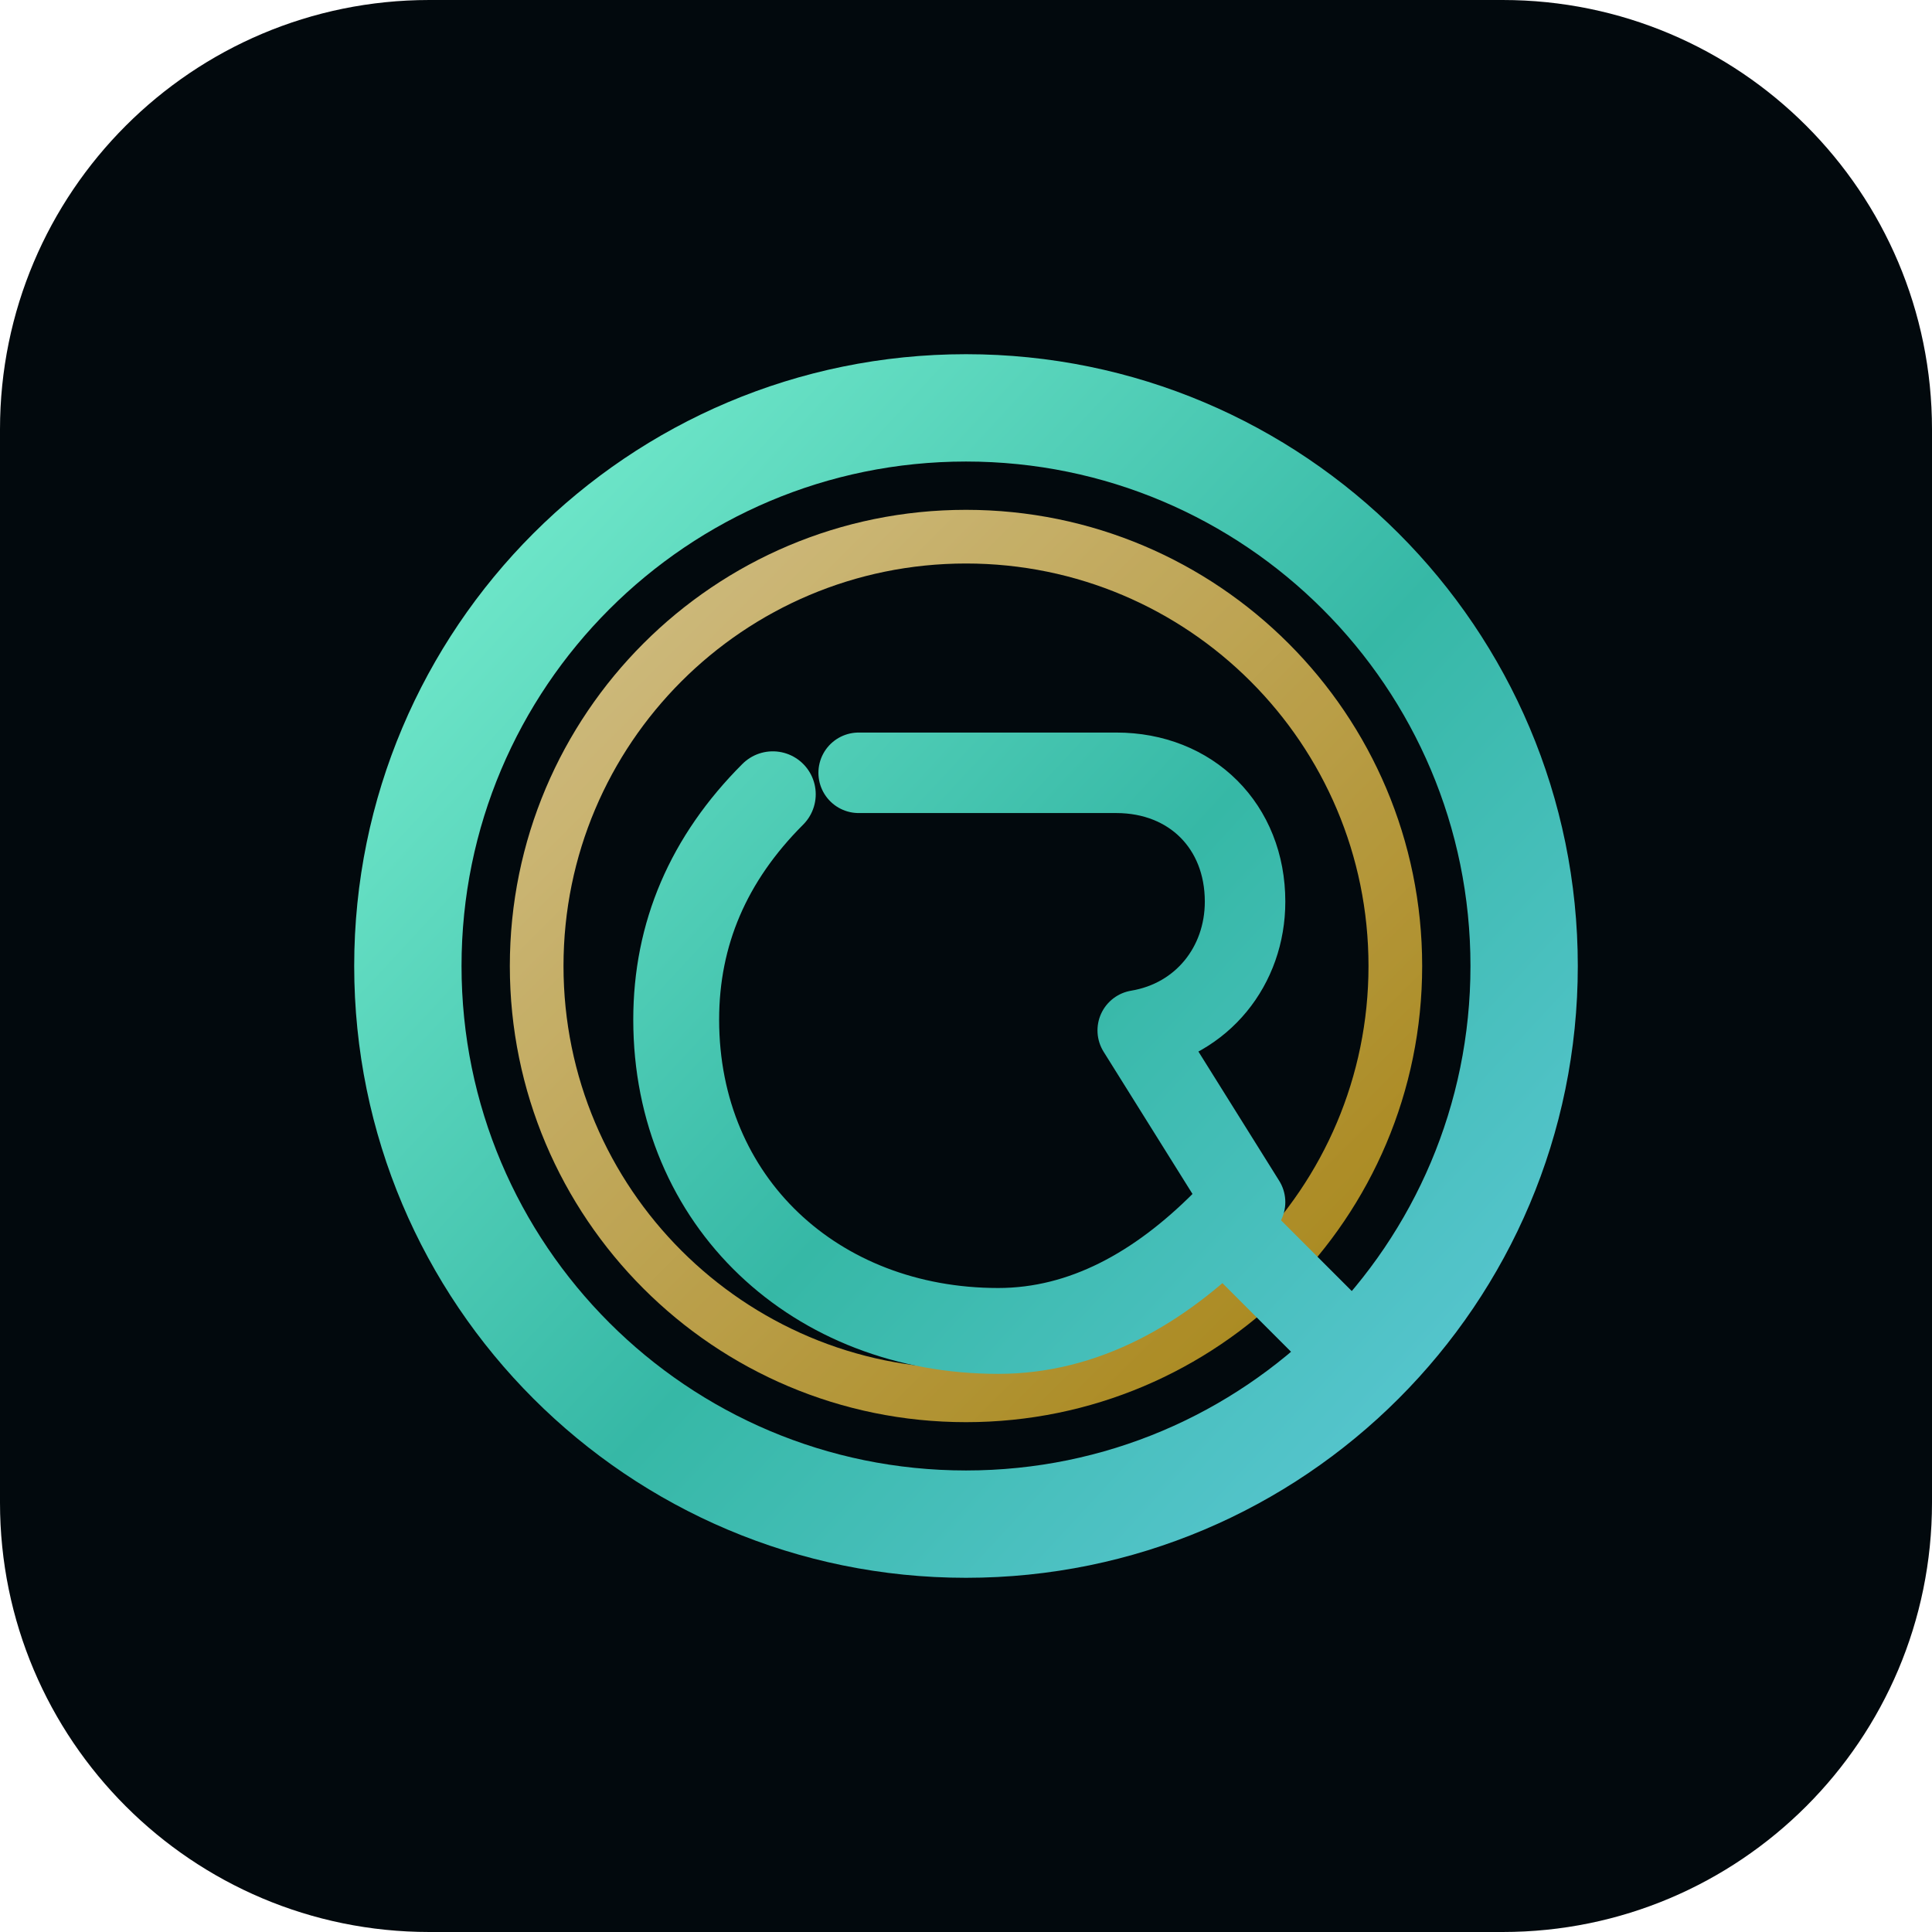
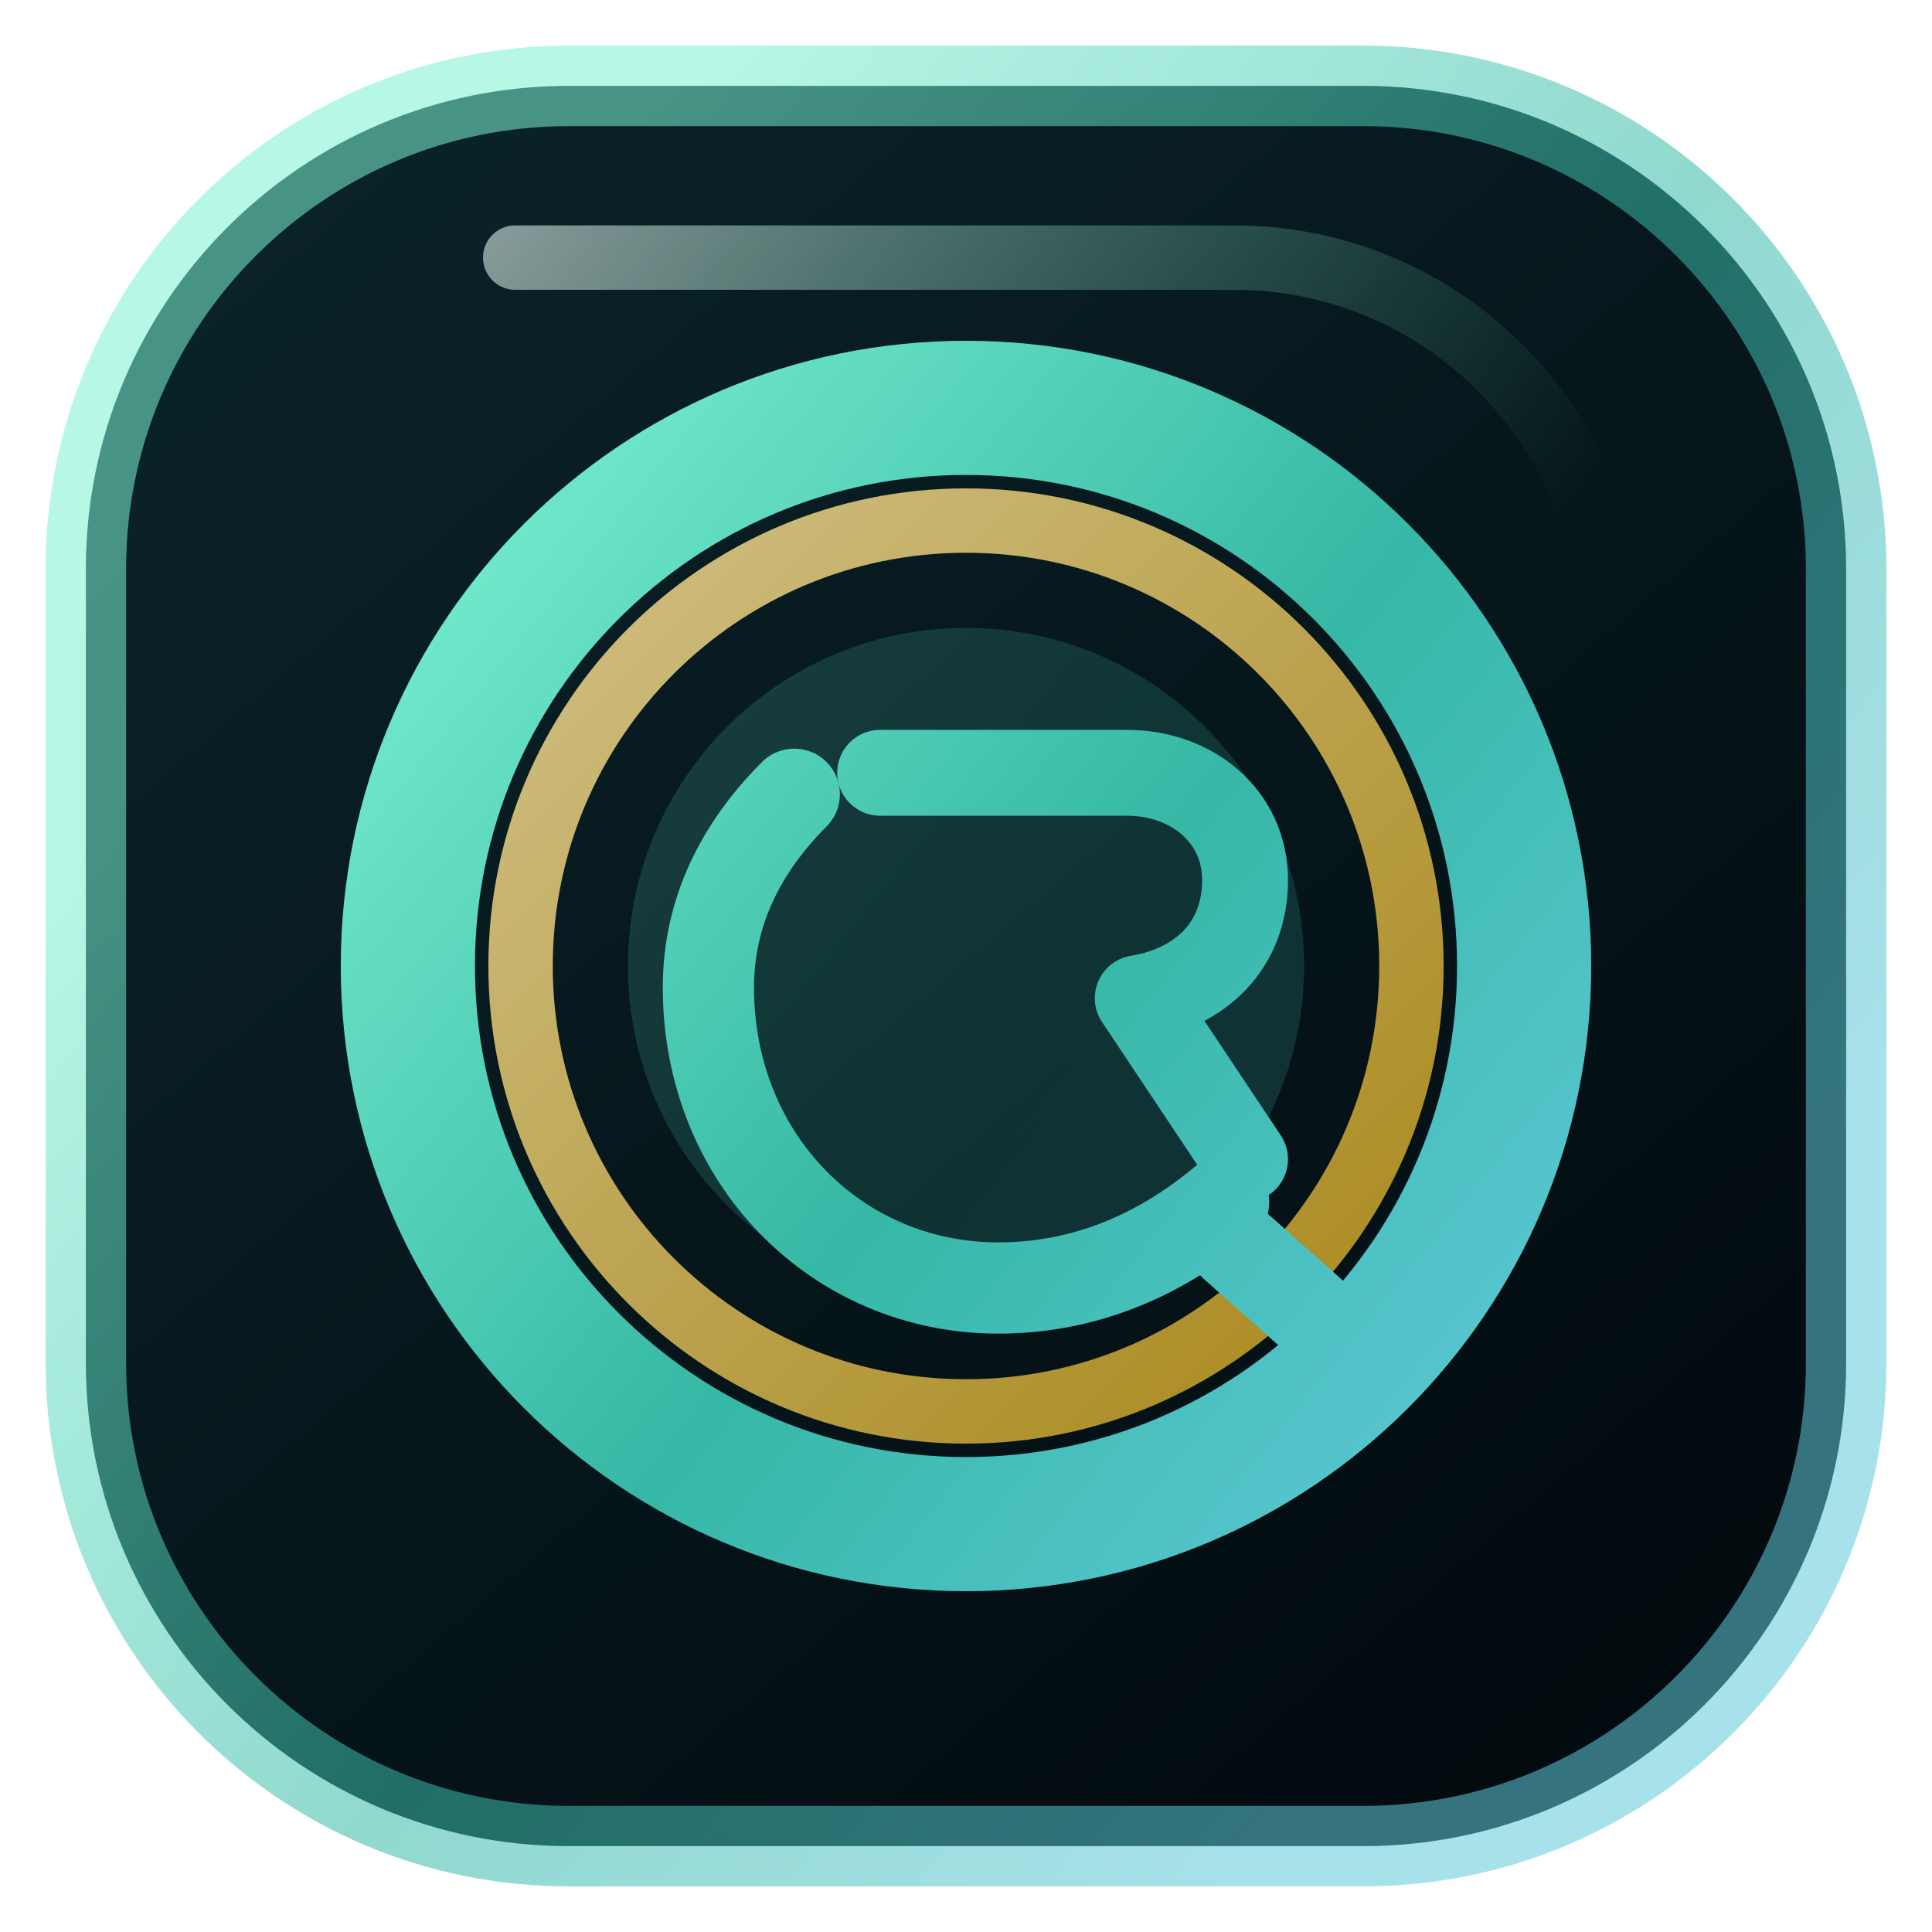
<svg xmlns="http://www.w3.org/2000/svg" viewBox="0 0 180 180" fill="none">
-   <rect width="180" height="180" rx="40" fill="#02090d" />
  <defs>
-     <linearGradient id="qs-apple-mark" x1="36" y1="40" x2="144" y2="140" gradientUnits="userSpaceOnUse">
+     <linearGradient id="qs-apple-tile" x1="22" y1="11" x2="158" y2="169" gradientUnits="userSpaceOnUse">
+       <stop stop-color="#0a242a" />
+       <stop offset="1" stop-color="#02090d" />
+     </linearGradient>
+     <linearGradient id="qs-apple-mark" x1="34" y1="45" x2="146" y2="135" gradientUnits="userSpaceOnUse">
      <stop stop-color="#7af0d0" />
      <stop offset="0.55" stop-color="#36b8a6" />
      <stop offset="1" stop-color="#5ec8d8" />
    </linearGradient>
-     <linearGradient id="qs-apple-gold" x1="60" y1="60" x2="120" y2="120" gradientUnits="userSpaceOnUse">
+     <linearGradient id="qs-apple-hi" x1="45" y1="22" x2="124" y2="79" gradientUnits="userSpaceOnUse">
+       <stop stop-color="#f0fff9" stop-opacity="0.55" />
+       <stop offset="1" stop-color="#5beebe" stop-opacity="0" />
+     </linearGradient>
+     <linearGradient id="qs-apple-gold" x1="56" y1="56" x2="124" y2="124" gradientUnits="userSpaceOnUse">
      <stop stop-color="#f0d78c" />
      <stop offset="1" stop-color="#c9a227" />
    </linearGradient>
  </defs>
-   <circle cx="90" cy="90" r="52" stroke="url(#qs-apple-mark)" stroke-width="10" />
-   <circle cx="90" cy="90" r="40" stroke="url(#qs-apple-gold)" stroke-width="5" opacity="0.85" />
-   <path d="M72 74 C66 80 63 87 63 95 C63 112 76 124 93 124 C101 124 108 120 114 114" stroke="url(#qs-apple-mark)" stroke-width="8" stroke-linecap="round" fill="none" />
-   <path d="M116 116 L124 124" stroke="url(#qs-apple-mark)" stroke-width="8" stroke-linecap="round" />
-   <path d="M80 72 H104 C111 72 116 77 116 84 C116 90 112 95 106 96 L116 112" stroke="url(#qs-apple-mark)" stroke-width="7.5" stroke-linecap="round" stroke-linejoin="round" fill="none" />
+   <rect x="8" y="8" width="164" height="164" rx="45" fill="url(#qs-apple-tile)" stroke="url(#qs-apple-mark)" stroke-width="7.5" stroke-opacity="0.55" />
+   <path d="M48 24 H115 A35 35 0 0 1 150 59" stroke="url(#qs-apple-hi)" stroke-width="6" stroke-linecap="round" />
+   <circle cx="90" cy="90" r="52" stroke="url(#qs-apple-mark)" stroke-width="12.5" />
+   <circle cx="90" cy="90" r="41.5" stroke="url(#qs-apple-gold)" stroke-width="6" opacity="0.85" />
+   <circle cx="90" cy="90" r="31.5" fill="url(#qs-apple-mark)" opacity="0.18" />
+   <path d="M74 74 C69 79 66 85 66 92 C66 108 78 120 93 120 C101 120 108 117 114 112" stroke="url(#qs-apple-mark)" stroke-width="8.5" stroke-linecap="round" fill="none" />
+   <path d="M115 116 L124 124" stroke="url(#qs-apple-mark)" stroke-width="8.5" stroke-linecap="round" />
+   <path d="M82 72 H105 C111 72 116 76 116 82 C116 88 112 92 106 93 L116 108" stroke="url(#qs-apple-mark)" stroke-width="8" stroke-linecap="round" stroke-linejoin="round" fill="none" />
</svg>
